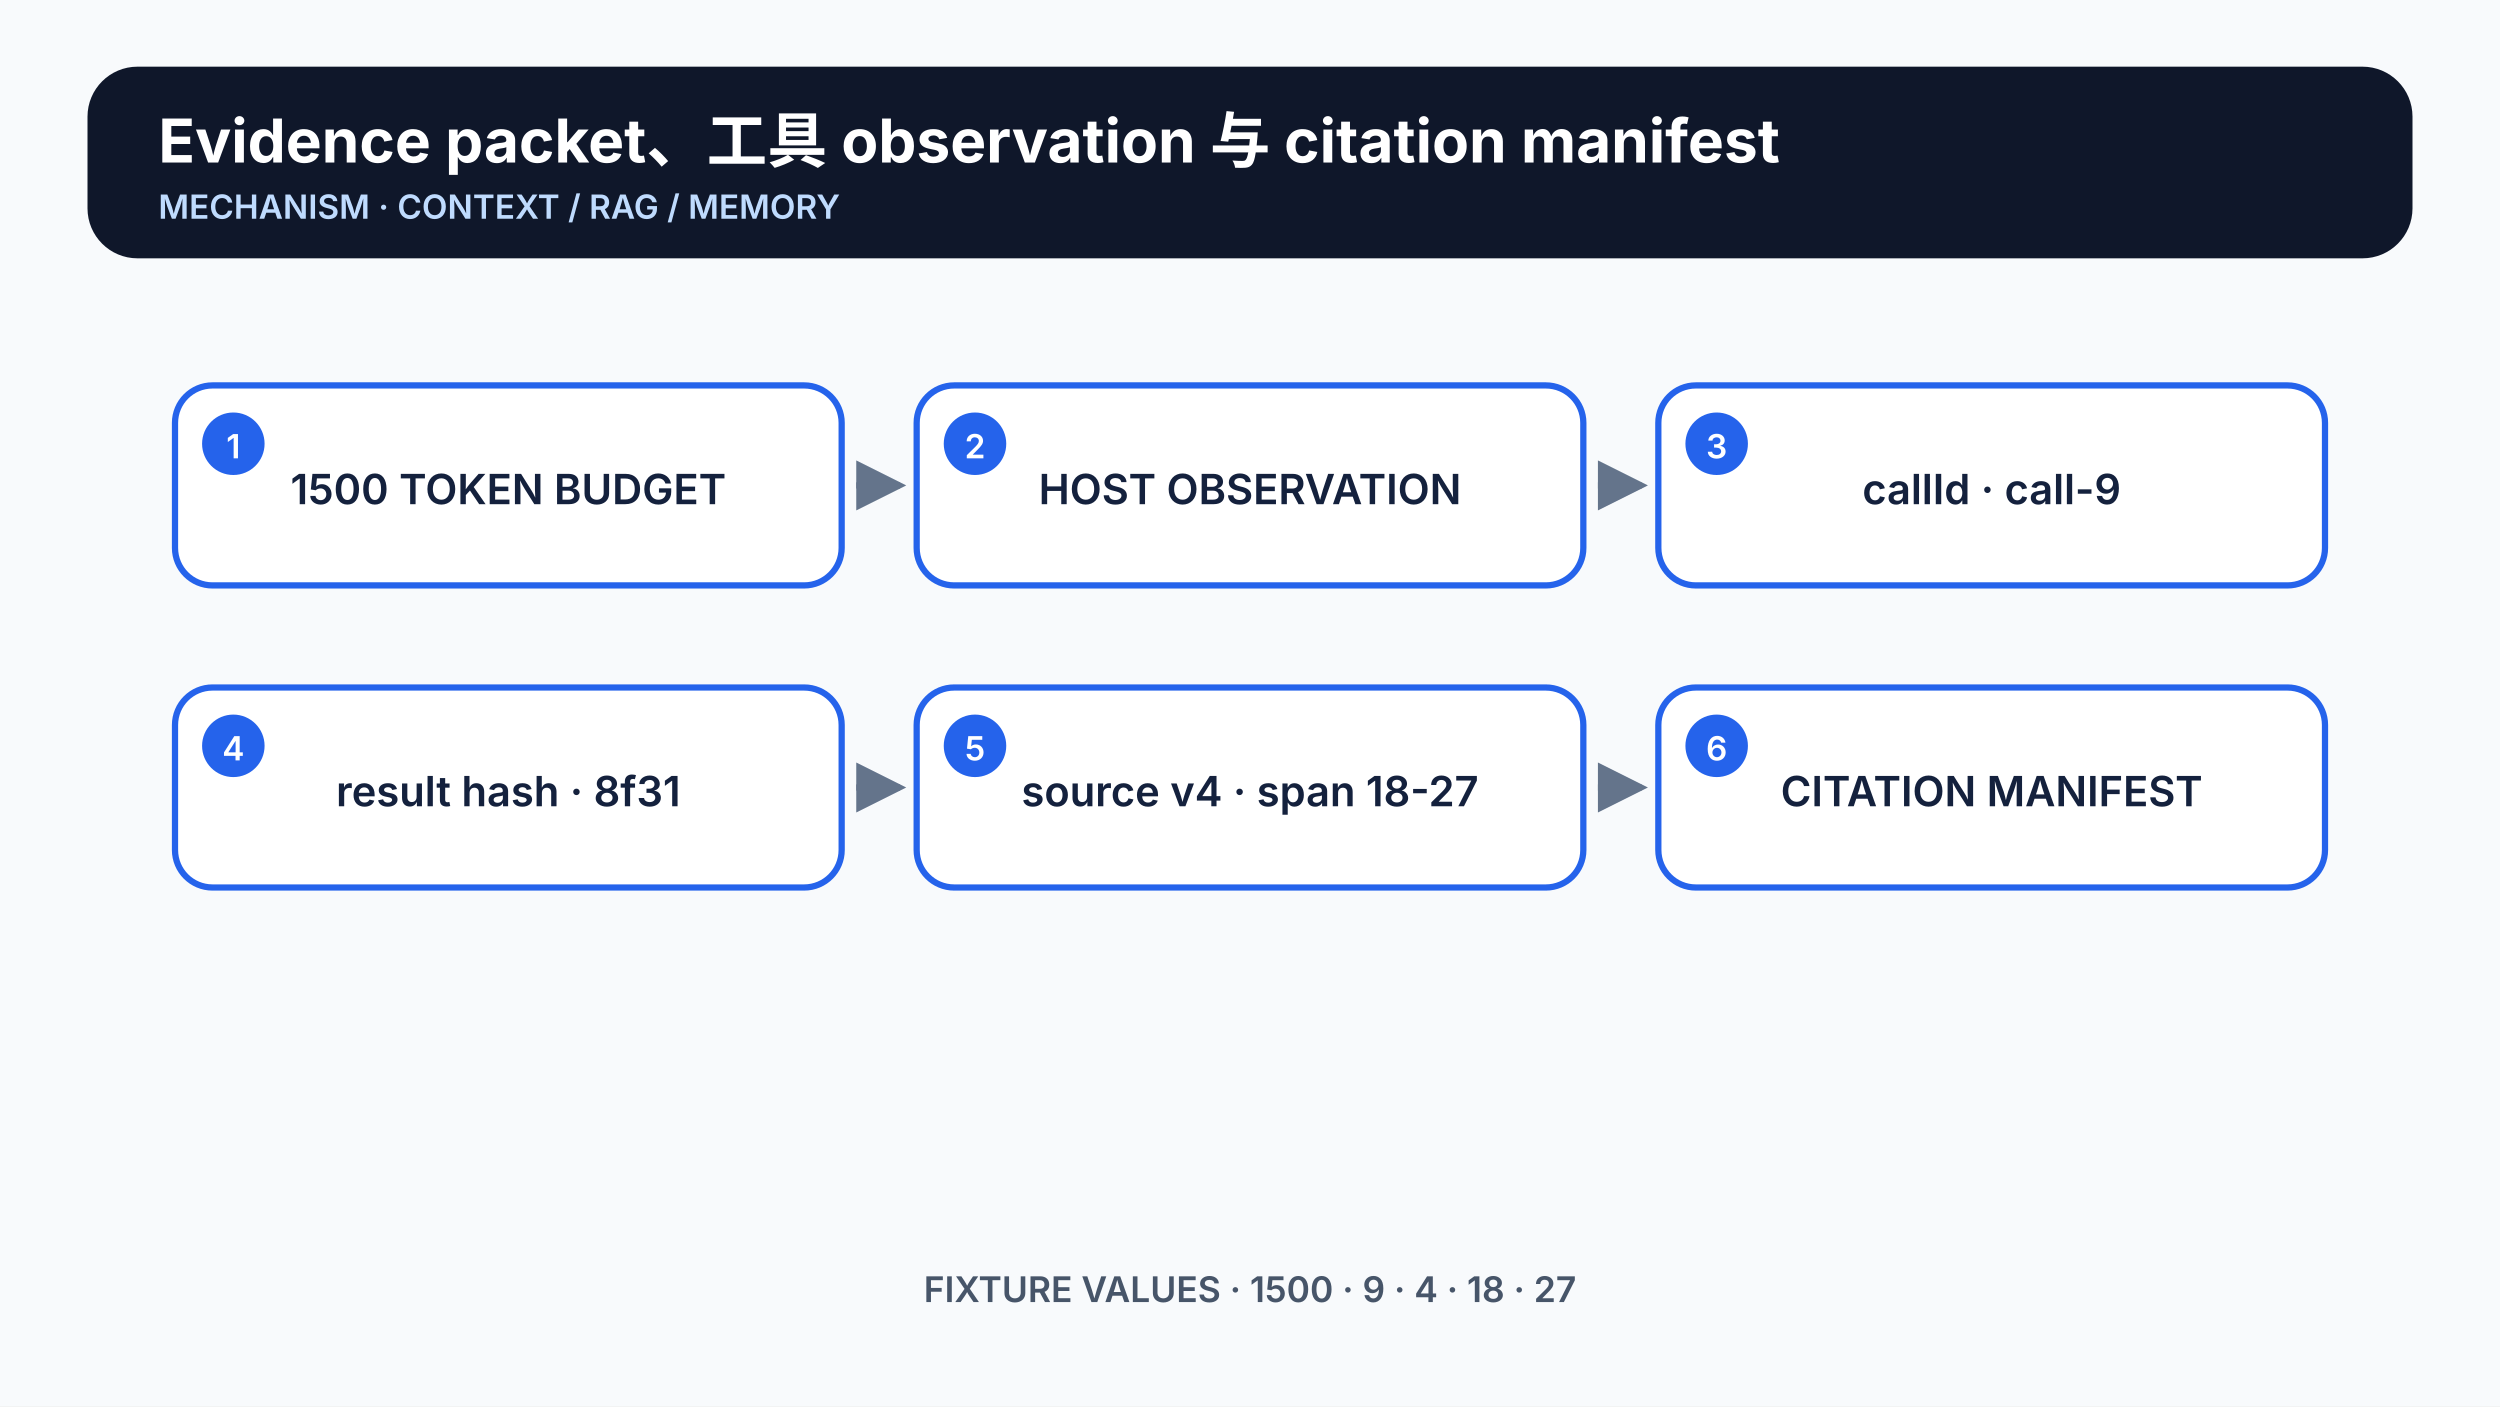
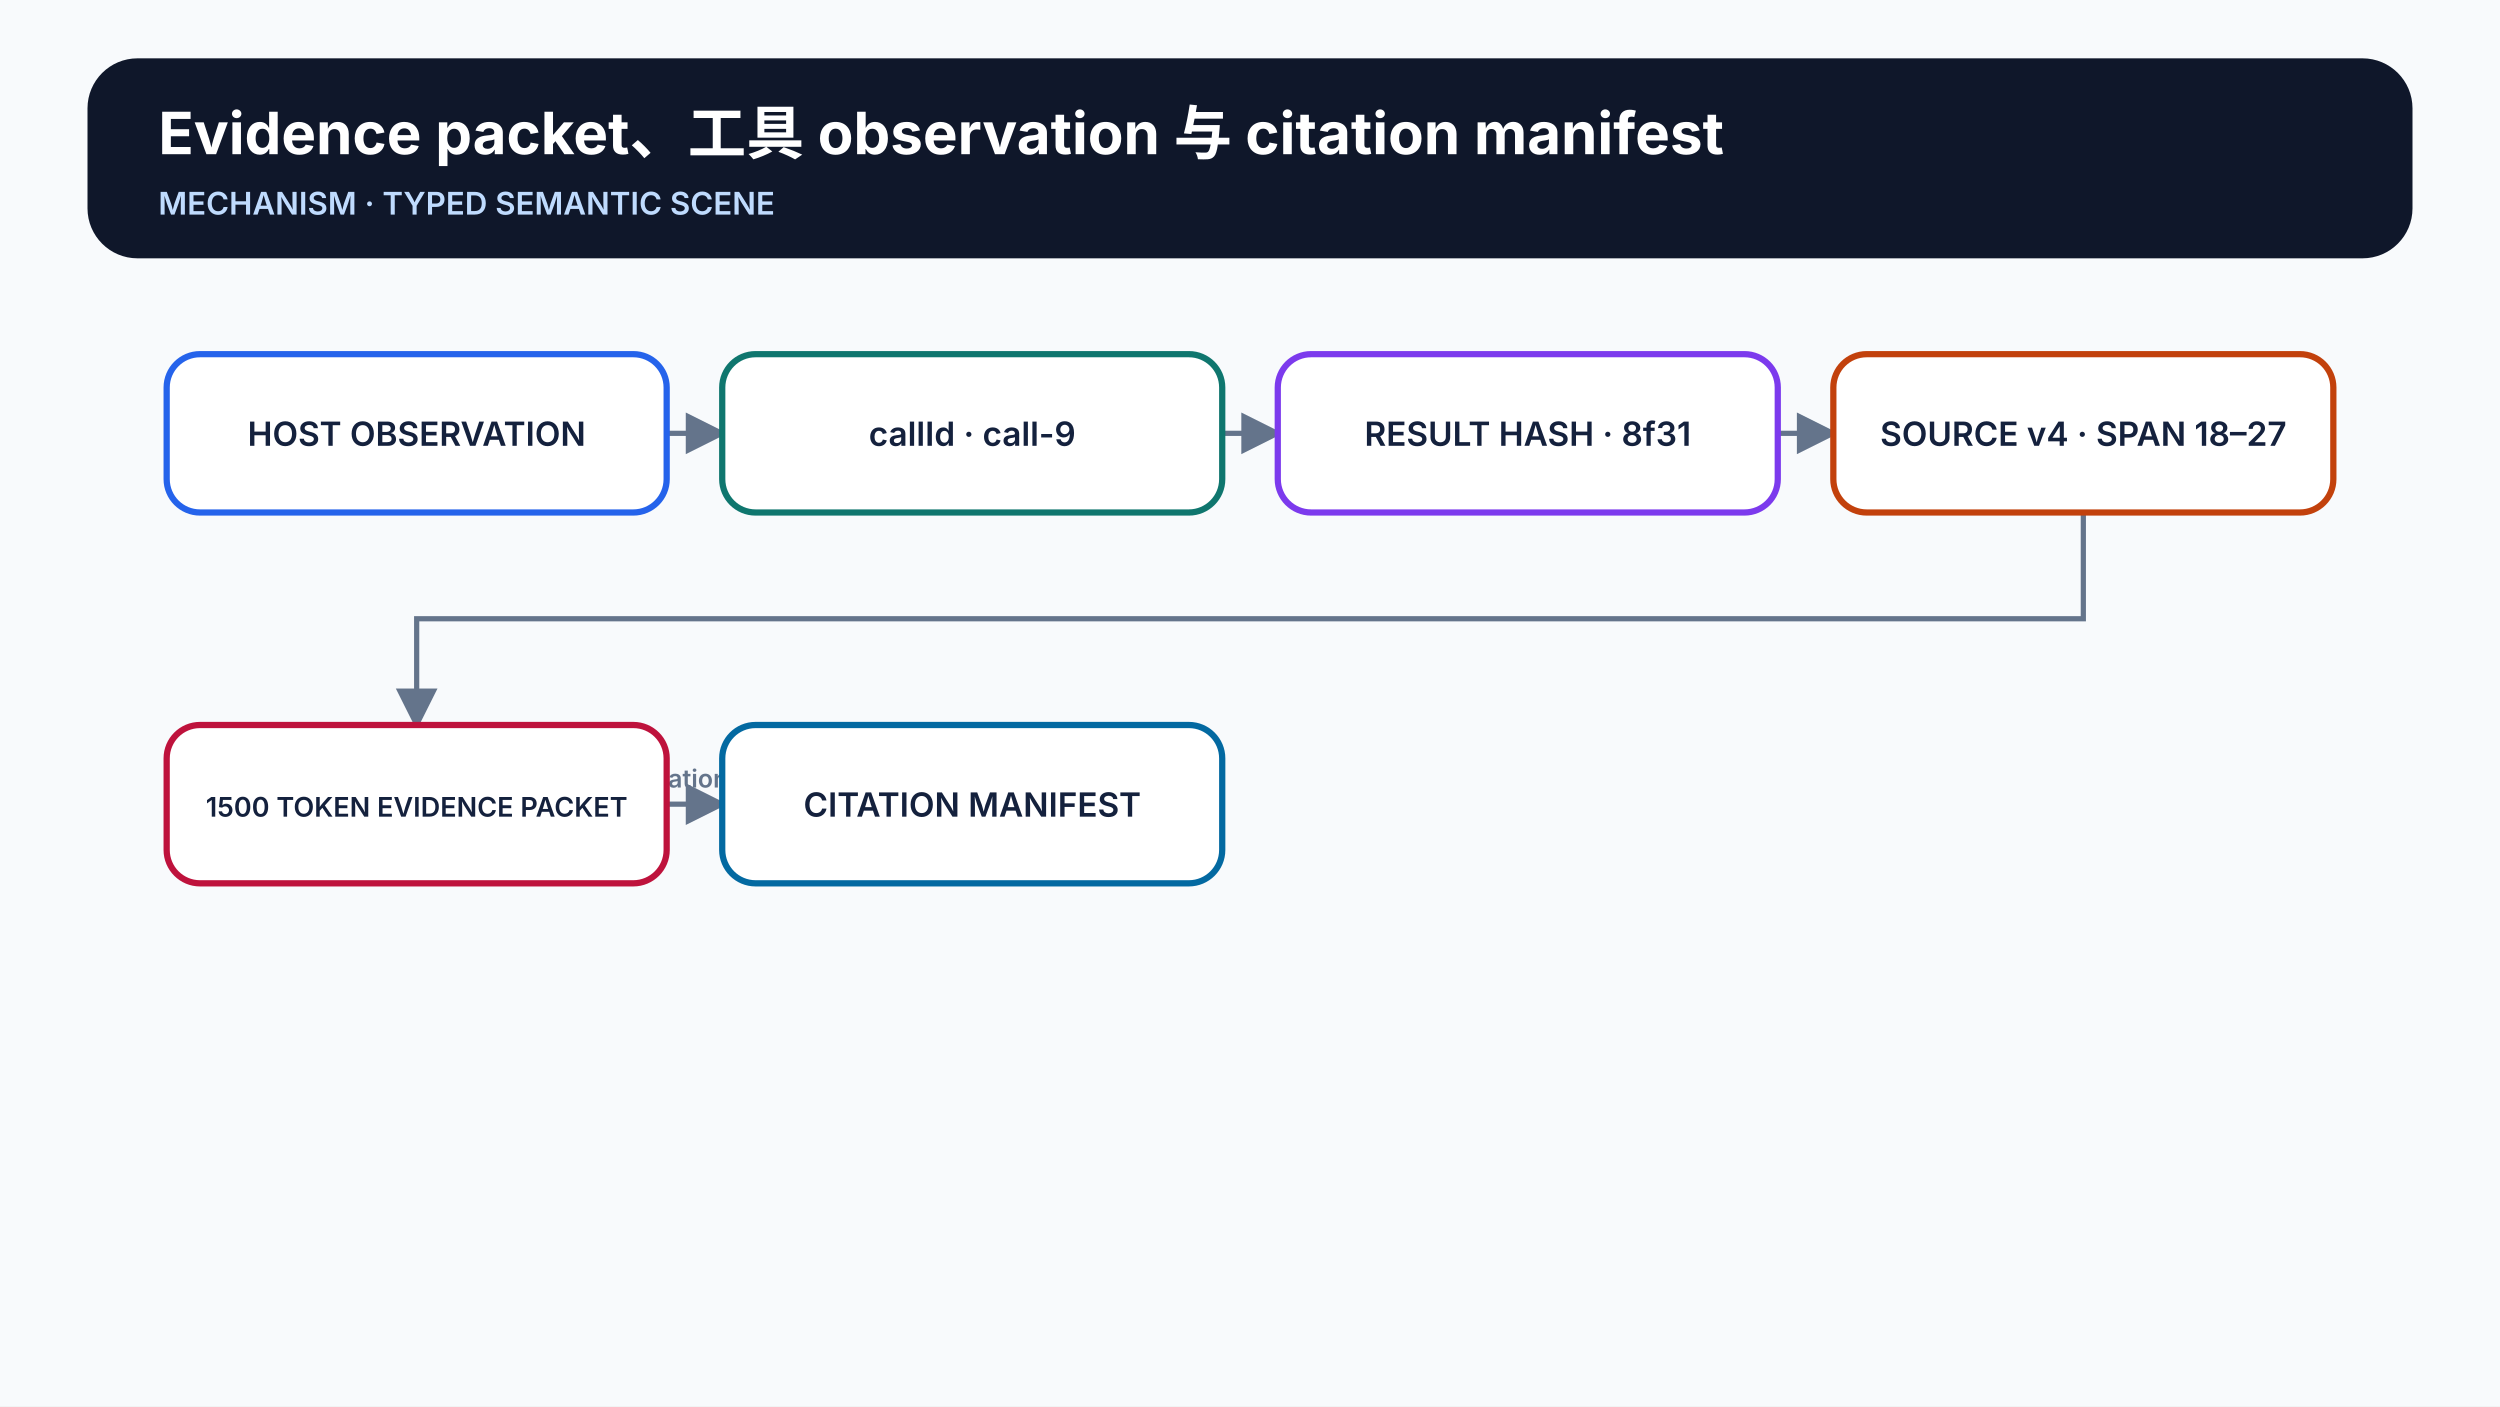
<svg xmlns="http://www.w3.org/2000/svg" width="1200" height="675" viewBox="0 0 1200 675" role="img" aria-labelledby="visual-context-06-provenance-packing-title visual-context-06-provenance-packing-desc">
  <defs>
-     <marker id="arrow" markerWidth="8" markerHeight="8" refX="7" refY="4" orient="auto">
+     <marker id="visual-context-06-provenance-packing-arrow" markerWidth="8" markerHeight="8" refX="7" refY="4" orient="auto">
      <path d="M0 0 L8 4 L0 8 Z" fill="#64748b" />
    </marker>
  </defs>
  <rect x="0" y="0" width="1200" height="675" fill="#f8fafc" />
-   <rect x="42" y="32" width="1116" height="92" rx="24" fill="#0f172a" />
-   <text x="76" y="78" font-family="Inter, Arial, sans-serif" font-size="29" font-weight="700" fill="#ffffff">Evidence packet、工具 observation 与 citation manifest</text>
-   <text x="76" y="105" font-family="Inter, Arial, sans-serif" font-size="16" font-weight="600" fill="#bfdbfe">MECHANISM · CONTEXT / RAG / MEMORY</text>
-   <rect x="84" y="185" width="320" height="96" rx="18" fill="#ffffff" stroke="#2563eb" stroke-width="3" />
-   <circle cx="112" cy="213" r="15" fill="#2563eb" />
-   <text x="112" y="220" font-family="Inter, Arial, sans-serif" font-size="16" font-weight="600" fill="#ffffff" text-anchor="middle">1</text>
-   <text x="244" y="242" font-family="Inter, Arial, sans-serif" font-size="20" font-weight="600" fill="#14213d" text-anchor="middle">1500 TOKEN BUDGET</text>
-   <rect x="440" y="185" width="320" height="96" rx="18" fill="#ffffff" stroke="#2563eb" stroke-width="3" />
-   <circle cx="468" cy="213" r="15" fill="#2563eb" />
-   <text x="468" y="220" font-family="Inter, Arial, sans-serif" font-size="16" font-weight="600" fill="#ffffff" text-anchor="middle">2</text>
-   <text x="600" y="242" font-family="Inter, Arial, sans-serif" font-size="20" font-weight="600" fill="#14213d" text-anchor="middle">HOST OBSERVATION</text>
-   <line x1="411" y1="233" x2="432" y2="233" stroke="#64748b" stroke-width="3" marker-end="url(#arrow)" />
-   <rect x="796" y="185" width="320" height="96" rx="18" fill="#ffffff" stroke="#2563eb" stroke-width="3" />
-   <circle cx="824" cy="213" r="15" fill="#2563eb" />
-   <text x="824" y="220" font-family="Inter, Arial, sans-serif" font-size="16" font-weight="600" fill="#ffffff" text-anchor="middle">3</text>
-   <text x="956" y="242" font-family="Inter, Arial, sans-serif" font-size="20" font-weight="600" fill="#14213d" text-anchor="middle">callId · call-9</text>
-   <line x1="767" y1="233" x2="788" y2="233" stroke="#64748b" stroke-width="3" marker-end="url(#arrow)" />
-   <rect x="84" y="330" width="320" height="96" rx="18" fill="#ffffff" stroke="#2563eb" stroke-width="3" />
-   <circle cx="112" cy="358" r="15" fill="#2563eb" />
-   <text x="112" y="365" font-family="Inter, Arial, sans-serif" font-size="16" font-weight="600" fill="#ffffff" text-anchor="middle">4</text>
-   <text x="244" y="387" font-family="Inter, Arial, sans-serif" font-size="20" font-weight="600" fill="#14213d" text-anchor="middle">result hash · 8f31</text>
-   <rect x="440" y="330" width="320" height="96" rx="18" fill="#ffffff" stroke="#2563eb" stroke-width="3" />
-   <circle cx="468" cy="358" r="15" fill="#2563eb" />
-   <text x="468" y="365" font-family="Inter, Arial, sans-serif" font-size="16" font-weight="600" fill="#ffffff" text-anchor="middle">5</text>
-   <text x="600" y="387" font-family="Inter, Arial, sans-serif" font-size="20" font-weight="600" fill="#14213d" text-anchor="middle">source v4 · span 18-27</text>
-   <line x1="411" y1="378" x2="432" y2="378" stroke="#64748b" stroke-width="3" marker-end="url(#arrow)" />
-   <rect x="796" y="330" width="320" height="96" rx="18" fill="#ffffff" stroke="#2563eb" stroke-width="3" />
-   <circle cx="824" cy="358" r="15" fill="#2563eb" />
-   <text x="824" y="365" font-family="Inter, Arial, sans-serif" font-size="16" font-weight="600" fill="#ffffff" text-anchor="middle">6</text>
-   <text x="956" y="387" font-family="Inter, Arial, sans-serif" font-size="20" font-weight="600" fill="#14213d" text-anchor="middle">CITATION MANIFEST</text>
-   <line x1="767" y1="378" x2="788" y2="378" stroke="#64748b" stroke-width="3" marker-end="url(#arrow)" />
-   <text x="600" y="625" font-family="Inter, Arial, sans-serif" font-size="17" font-weight="600" fill="#475569" text-anchor="middle">FIXTURE VALUES · 1500 · 9 · 4 · 18 · 27</text>
+   <rect x="42" y="28" width="1116" height="96" rx="24" fill="#0f172a" />
+   <text x="76" y="74" font-family="Inter, Arial, sans-serif" font-size="28" font-weight="700" fill="#ffffff" text-anchor="start">Evidence packet、工具 observation 与 citation manifest</text>
+   <text x="76" y="103" font-family="Inter, Arial, sans-serif" font-size="15" font-weight="600" fill="#bfdbfe" text-anchor="start">MECHANISM · TYPED SEMANTIC SCENE</text>
+   <polyline id="visual-context-06-provenance-packing-edge-observation-call" data-edge="observation-call" data-from="observation" data-to="call" points="320,208 346.667,208" fill="none" stroke="#64748b" stroke-width="2.5" marker-end="url(#visual-context-06-provenance-packing-arrow)" />
+   <polyline id="visual-context-06-provenance-packing-edge-call-hash" data-edge="call-hash" data-from="call" data-to="hash" points="586.667,208 613.333,208" fill="none" stroke="#64748b" stroke-width="2.5" marker-end="url(#visual-context-06-provenance-packing-arrow)" />
+   <polyline id="visual-context-06-provenance-packing-edge-hash-source" data-edge="hash-source" data-from="hash" data-to="source" points="853.333,208 880,208" fill="none" stroke="#64748b" stroke-width="2.5" marker-end="url(#visual-context-06-provenance-packing-arrow)" />
+   <polyline id="visual-context-06-provenance-packing-edge-source-packet" data-edge="source-packet" data-from="source" data-to="packet" points="1000,246 1000,297 200,297 200,348" fill="none" stroke="#64748b" stroke-width="2.5" marker-end="url(#visual-context-06-provenance-packing-arrow)" />
+   <polyline id="visual-context-06-provenance-packing-edge-packet-citation" data-edge="packet-citation" data-from="packet" data-to="citation" points="320,386 346.667,386" fill="none" stroke="#64748b" stroke-width="2.5" marker-end="url(#visual-context-06-provenance-packing-arrow)" />
+   <text x="333.333" y="378" font-family="Inter, Arial, sans-serif" font-size="12" font-weight="600" fill="#64748b" text-anchor="middle">citationId</text>
+   <g id="visual-context-06-provenance-packing-node-observation" data-node="observation">
+     <rect x="80" y="170" width="240" height="76" rx="16" fill="#ffffff" stroke="#2563eb" stroke-width="3" />
+     <text x="200" y="214" font-family="Inter, Arial, sans-serif" font-size="16" font-weight="600" fill="#14213d" text-anchor="middle">HOST OBSERVATION</text>
+   </g>
+   <g id="visual-context-06-provenance-packing-node-call" data-node="call">
+     <rect x="346.667" y="170" width="240" height="76" rx="16" fill="#ffffff" stroke="#0f766e" stroke-width="3" />
+     <text x="466.667" y="214" font-family="Inter, Arial, sans-serif" font-size="16" font-weight="600" fill="#14213d" text-anchor="middle">callId · call-9</text>
+   </g>
+   <g id="visual-context-06-provenance-packing-node-hash" data-node="hash">
+     <rect x="613.333" y="170" width="240" height="76" rx="16" fill="#ffffff" stroke="#7c3aed" stroke-width="3" />
+     <text x="733.333" y="214" font-family="Inter, Arial, sans-serif" font-size="16" font-weight="600" fill="#14213d" text-anchor="middle">RESULT HASH · 8f31</text>
+   </g>
+   <g id="visual-context-06-provenance-packing-node-source" data-node="source">
+     <rect x="880" y="170" width="240" height="76" rx="16" fill="#ffffff" stroke="#c2410c" stroke-width="3" />
+     <text x="1000" y="214" font-family="Inter, Arial, sans-serif" font-size="16" font-weight="600" fill="#14213d" text-anchor="middle">SOURCE v4 · SPAN 18–27</text>
+   </g>
+   <g id="visual-context-06-provenance-packing-node-packet" data-node="packet">
+     <rect x="80" y="348" width="240" height="76" rx="16" fill="#ffffff" stroke="#be123c" stroke-width="3" />
+     <text x="200" y="392" font-family="Inter, Arial, sans-serif" font-size="13" font-weight="600" fill="#14213d" text-anchor="middle">1500 TOKEN EVIDENCE PACKET</text>
+   </g>
+   <g id="visual-context-06-provenance-packing-node-citation" data-node="citation">
+     <rect x="346.667" y="348" width="240" height="76" rx="16" fill="#ffffff" stroke="#0369a1" stroke-width="3" />
+     <text x="466.667" y="392" font-family="Inter, Arial, sans-serif" font-size="16" font-weight="600" fill="#14213d" text-anchor="middle">CITATION MANIFEST</text>
+   </g>
</svg>
